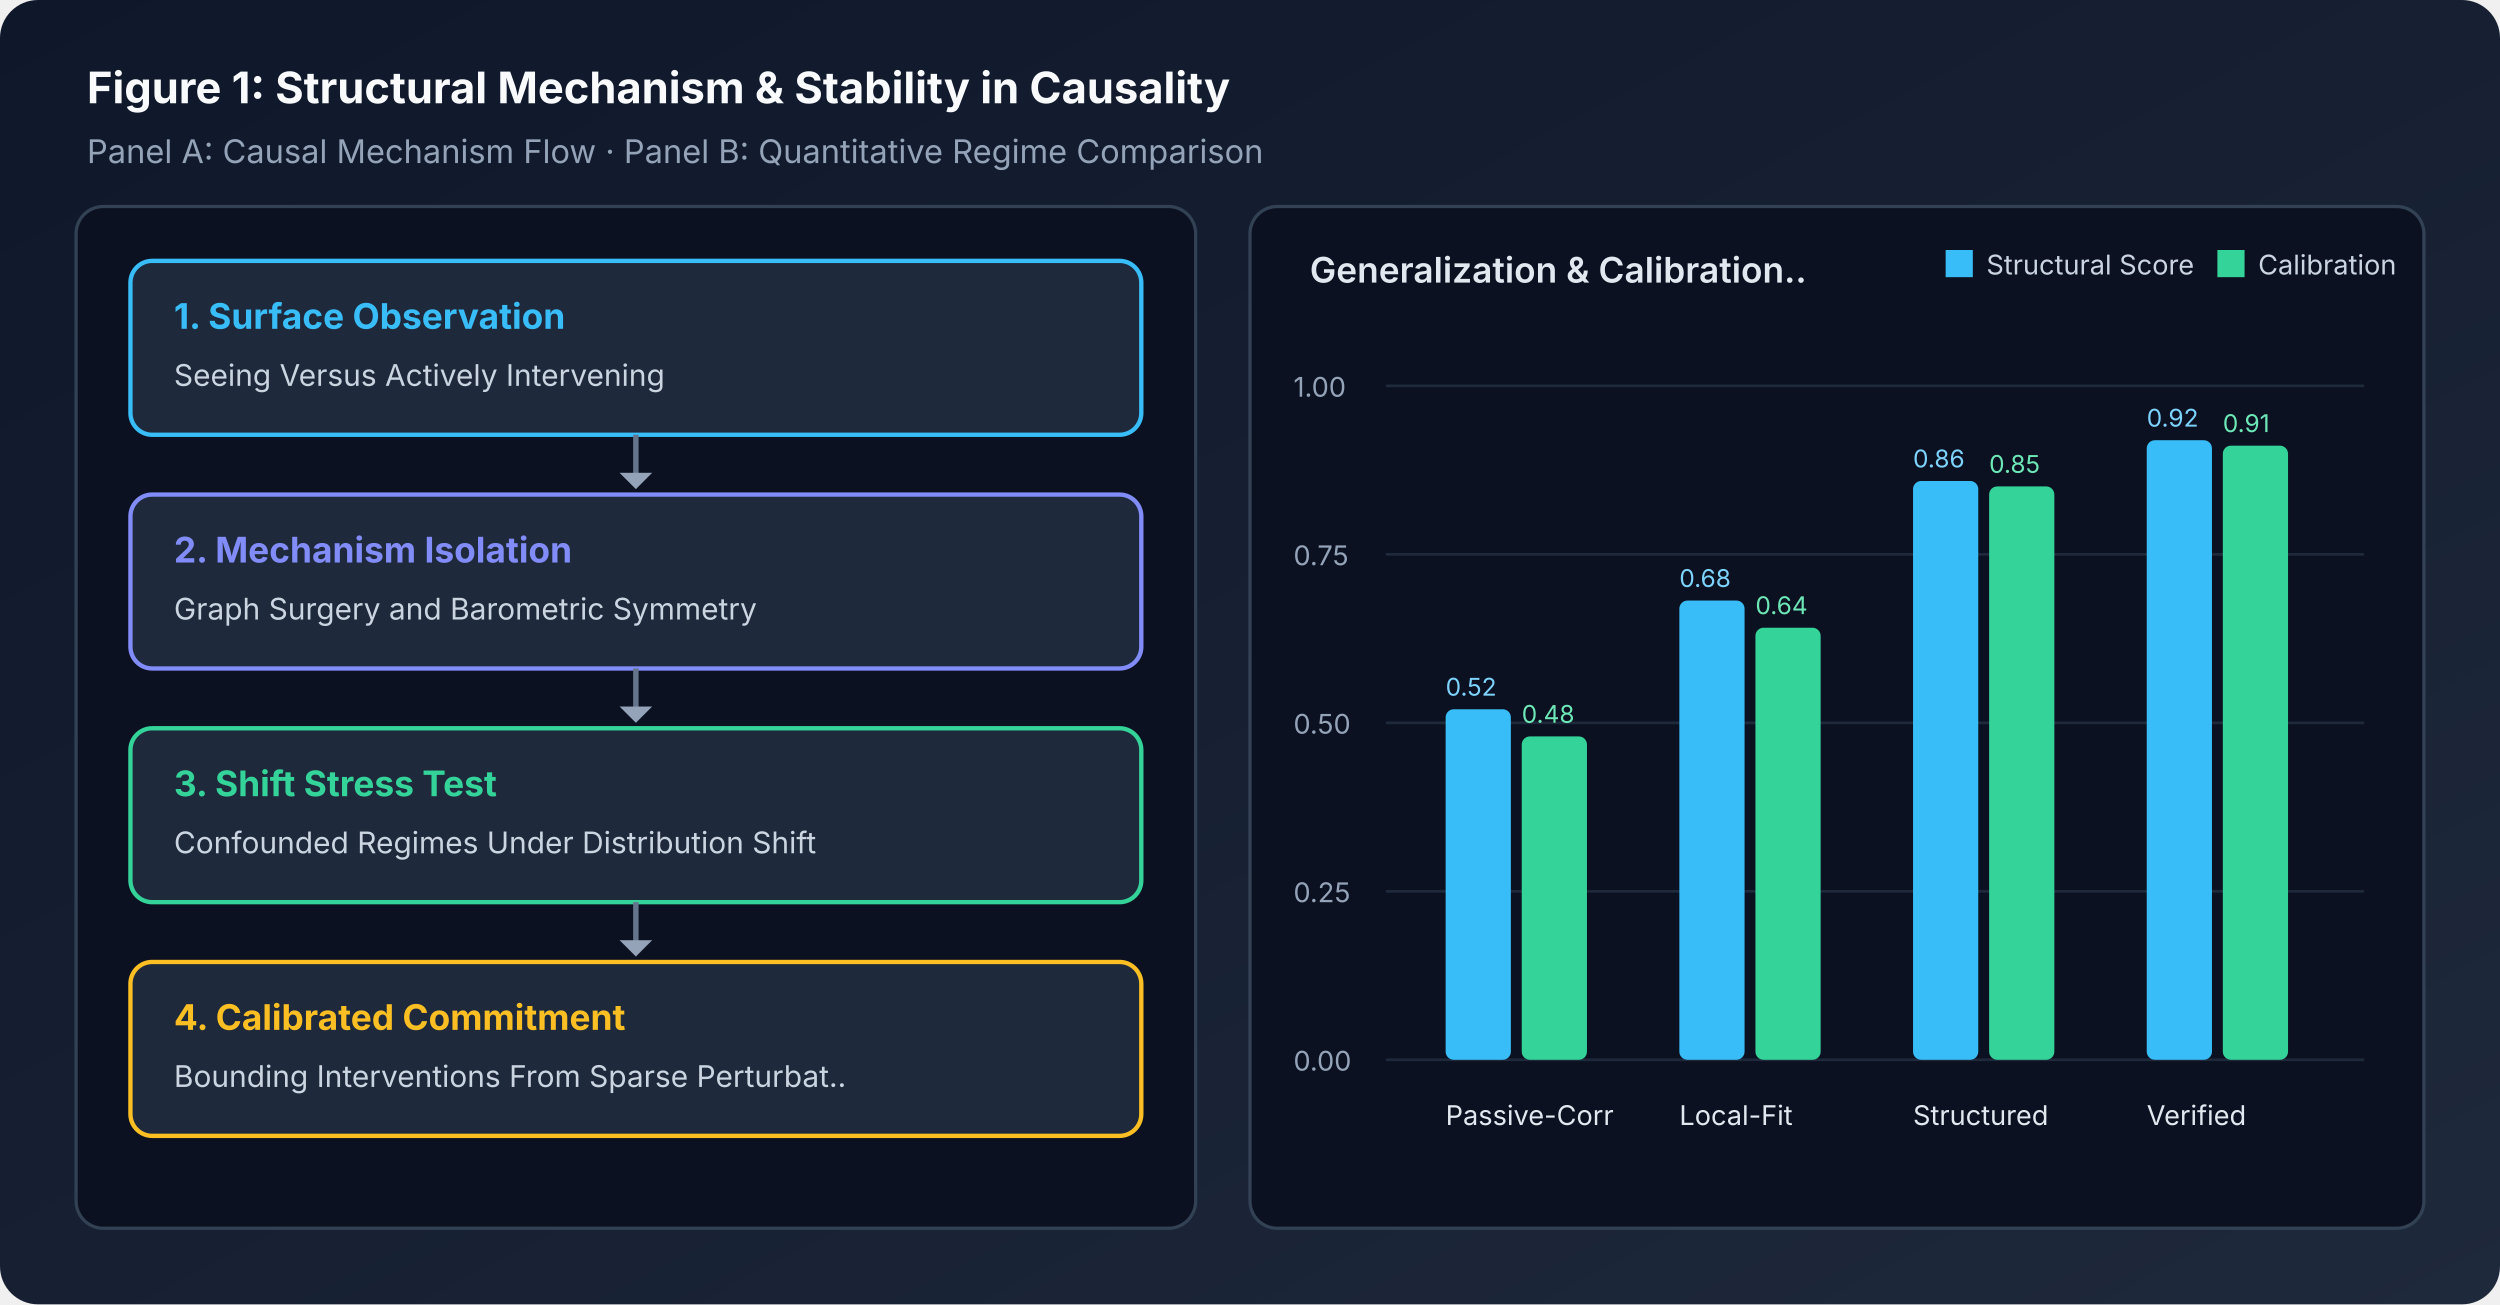
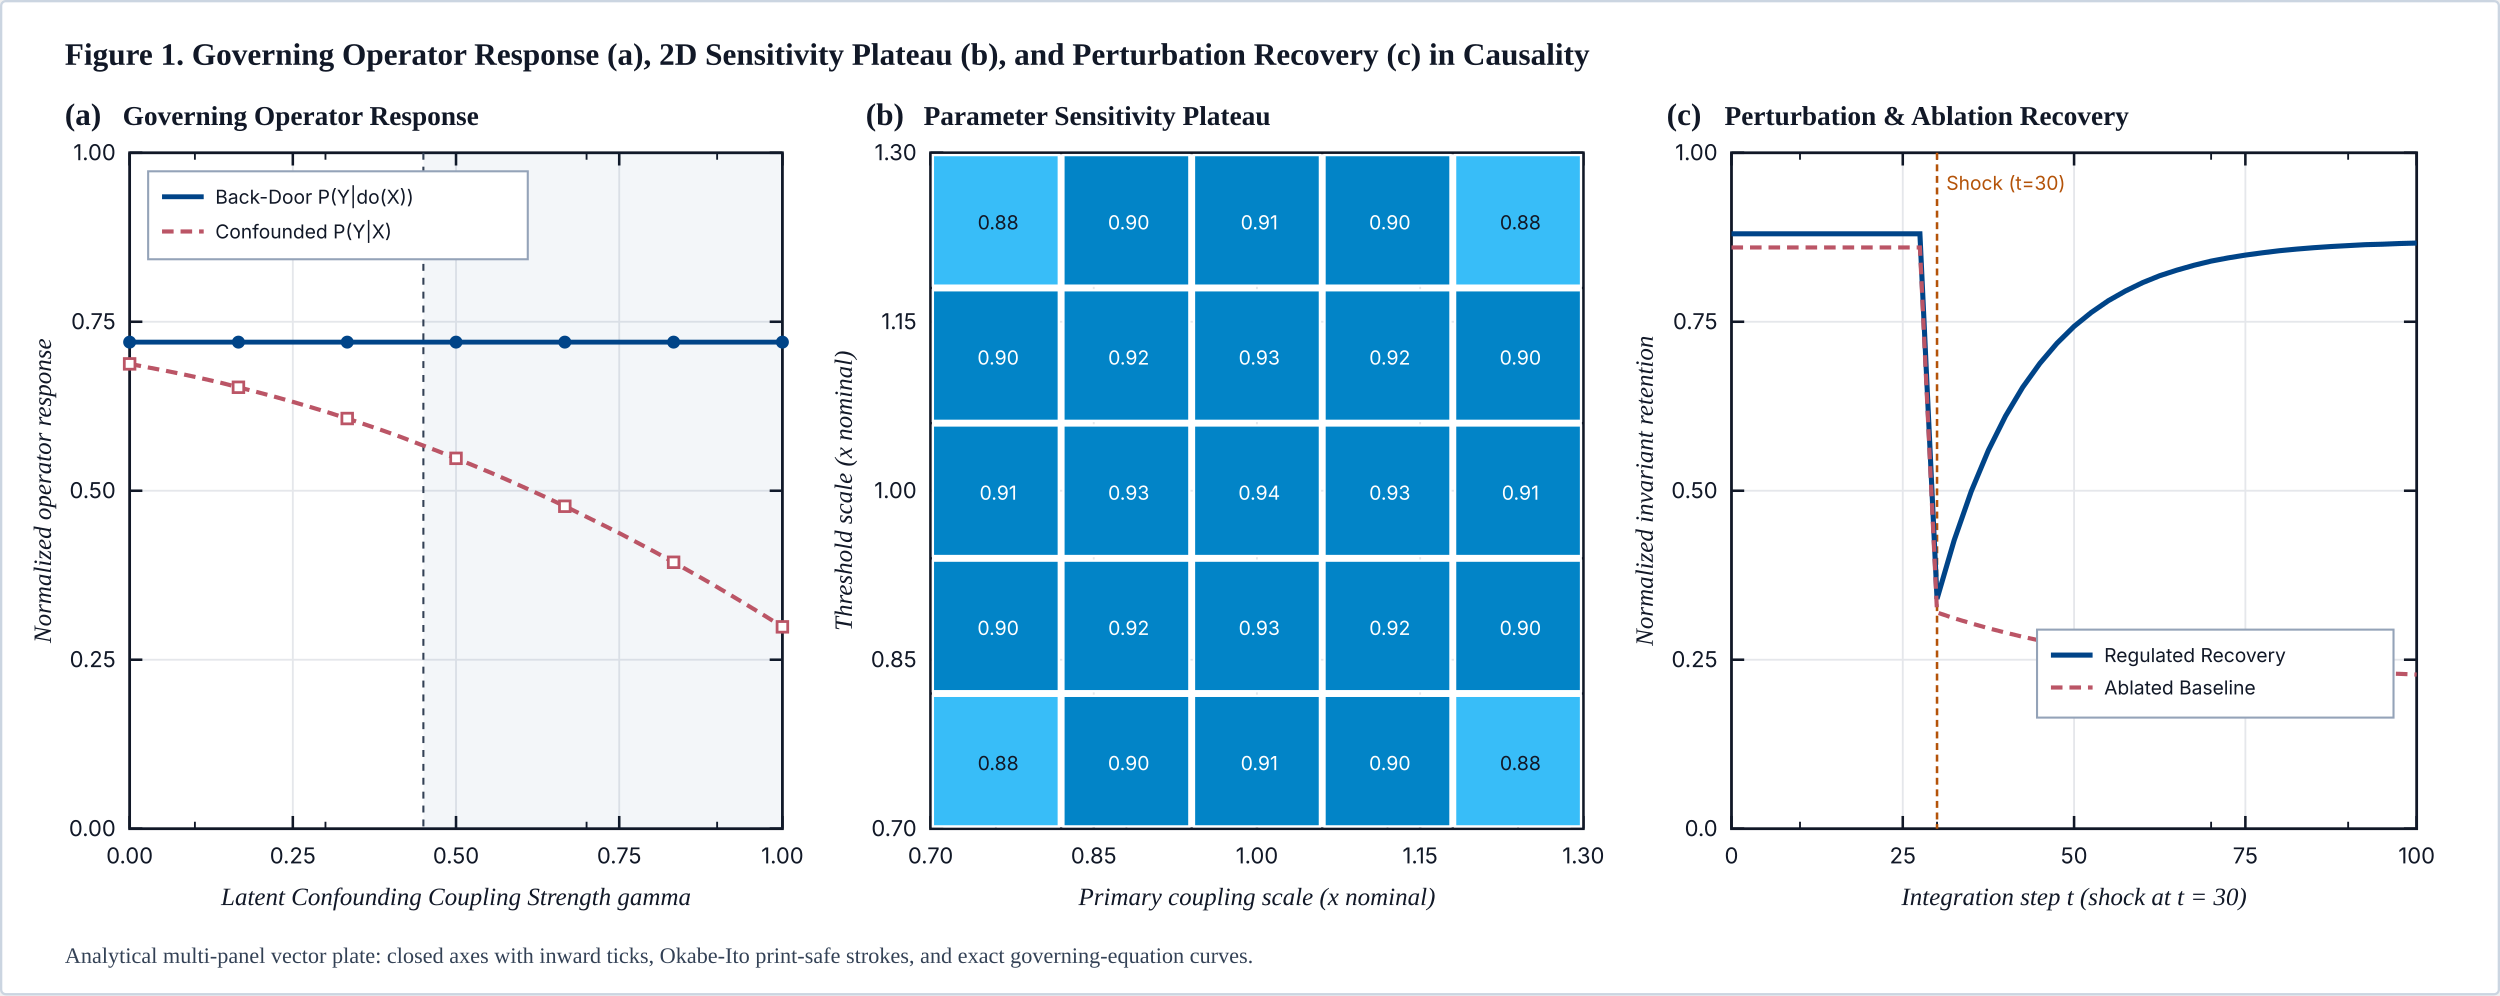
- <svg xmlns="http://www.w3.org/2000/svg" viewBox="0 0 920 480" width="920" height="480" role="img">
-   <defs>
-     <linearGradient id="figBg" x1="0%" y1="0%" x2="100%" y2="100%">
-       <stop offset="0%" stop-color="#0f172a" />
-       <stop offset="100%" stop-color="#1e293b" />
-     </linearGradient>
-   </defs>
-   <rect x="0" y="0" width="920" height="480" rx="14" fill="url(#figBg)" />
-   <text x="32" y="38" fill="#f8fafc" font-family="Inter, system-ui, sans-serif" font-size="16" font-weight="700">Figure 1: Structural Mechanism &amp; Stability in Causality</text>
-   <text x="32" y="60" fill="#94a3b8" font-family="Inter, system-ui, sans-serif" font-size="12">Panel A: Causal Mechanism Flow   ·   Panel B: Quantitative Regime Comparison</text>
-   <rect x="28" y="76" width="412" height="376" rx="10" fill="#0b1120" stroke="#334155" stroke-width="1.2" />
-   <rect x="48" y="96" width="372" height="64" rx="8" fill="#1e293b" stroke="#38bdf8" stroke-width="1.6" />
-   <text x="64" y="121" fill="#38bdf8" font-family="Inter, system-ui, sans-serif" font-size="13" font-weight="700">1. Surface Observation</text>
-   <text x="64" y="142" fill="#cbd5e1" font-family="Inter, system-ui, sans-serif" font-size="11">Seeing Versus Actively Intervening</text>
-   <line x1="234" y1="160" x2="234" y2="175" stroke="#64748b" stroke-width="2" />
-   <polygon points="228,174 240,174 234,180" fill="#94a3b8" />
-   <rect x="48" y="182" width="372" height="64" rx="8" fill="#1e293b" stroke="#818cf8" stroke-width="1.6" />
-   <text x="64" y="207" fill="#818cf8" font-family="Inter, system-ui, sans-serif" font-size="13" font-weight="700">2. Mechanism Isolation</text>
-   <text x="64" y="228" fill="#cbd5e1" font-family="Inter, system-ui, sans-serif" font-size="11">Graph Surgery and Barometric Symmetry</text>
-   <line x1="234" y1="246" x2="234" y2="261" stroke="#64748b" stroke-width="2" />
-   <polygon points="228,260 240,260 234,266" fill="#94a3b8" />
-   <rect x="48" y="268" width="372" height="64" rx="8" fill="#1e293b" stroke="#34d399" stroke-width="1.6" />
-   <text x="64" y="293" fill="#34d399" font-family="Inter, system-ui, sans-serif" font-size="13" font-weight="700">3. Shift Stress Test</text>
-   <text x="64" y="314" fill="#cbd5e1" font-family="Inter, system-ui, sans-serif" font-size="11">Confounded Regimes Under Distribution Shift</text>
-   <line x1="234" y1="332" x2="234" y2="347" stroke="#64748b" stroke-width="2" />
-   <polygon points="228,346 240,346 234,352" fill="#94a3b8" />
-   <rect x="48" y="354" width="372" height="64" rx="8" fill="#1e293b" stroke="#fbbf24" stroke-width="1.6" />
-   <text x="64" y="379" fill="#fbbf24" font-family="Inter, system-ui, sans-serif" font-size="13" font-weight="700">4. Calibrated Commitment</text>
-   <text x="64" y="400" fill="#cbd5e1" font-family="Inter, system-ui, sans-serif" font-size="11">Bounding Interventions From Sparse Perturbat..</text>
-   <rect x="460" y="76" width="432" height="376" rx="10" fill="#0b1120" stroke="#334155" stroke-width="1.2" />
-   <text x="482" y="104" fill="#e2e8f0" font-family="Inter, system-ui, sans-serif" font-size="13" font-weight="600">Generalization &amp; Calibration..</text>
-   <rect x="716" y="92" width="10" height="10" fill="#38bdf8" />
-   <text x="731" y="101" fill="#cbd5e1" font-family="Inter, system-ui, sans-serif" font-size="10">Structural Score</text>
-   <rect x="816" y="92" width="10" height="10" fill="#34d399" />
-   <text x="831" y="101" fill="#cbd5e1" font-family="Inter, system-ui, sans-serif" font-size="10">Calibration</text>
-   <line x1="510" y1="390" x2="870" y2="390" stroke="#1e293b" stroke-width="1" />
-   <text x="476" y="394" fill="#94a3b8" font-family="Inter, system-ui, sans-serif" font-size="10">0.00</text>
-   <line x1="510" y1="328" x2="870" y2="328" stroke="#1e293b" stroke-width="1" />
-   <text x="476" y="332" fill="#94a3b8" font-family="Inter, system-ui, sans-serif" font-size="10">0.25</text>
-   <line x1="510" y1="266" x2="870" y2="266" stroke="#1e293b" stroke-width="1" />
-   <text x="476" y="270" fill="#94a3b8" font-family="Inter, system-ui, sans-serif" font-size="10">0.50</text>
-   <line x1="510" y1="204" x2="870" y2="204" stroke="#1e293b" stroke-width="1" />
-   <text x="476" y="208" fill="#94a3b8" font-family="Inter, system-ui, sans-serif" font-size="10">0.75</text>
-   <line x1="510" y1="142" x2="870" y2="142" stroke="#1e293b" stroke-width="1" />
-   <text x="476" y="146" fill="#94a3b8" font-family="Inter, system-ui, sans-serif" font-size="10">1.00</text>
-   <rect x="532" y="261" width="24" height="129" rx="3" fill="#38bdf8" />
-   <text x="532" y="256" fill="#7dd3fc" font-family="Inter, system-ui, sans-serif" font-size="9">0.52</text>
-   <rect x="560" y="271" width="24" height="119" rx="3" fill="#34d399" />
-   <text x="560" y="266" fill="#6ee7b7" font-family="Inter, system-ui, sans-serif" font-size="9">0.48</text>
-   <text x="532" y="414" fill="#e2e8f0" font-family="Inter, system-ui, sans-serif" font-size="10">Passive-Corr</text>
-   <rect x="618" y="221" width="24" height="169" rx="3" fill="#38bdf8" />
-   <text x="618" y="216" fill="#7dd3fc" font-family="Inter, system-ui, sans-serif" font-size="9">0.68</text>
-   <rect x="646" y="231" width="24" height="159" rx="3" fill="#34d399" />
-   <text x="646" y="226" fill="#6ee7b7" font-family="Inter, system-ui, sans-serif" font-size="9">0.64</text>
-   <text x="618" y="414" fill="#e2e8f0" font-family="Inter, system-ui, sans-serif" font-size="10">Local-Fit</text>
-   <rect x="704" y="177" width="24" height="213" rx="3" fill="#38bdf8" />
-   <text x="704" y="172" fill="#7dd3fc" font-family="Inter, system-ui, sans-serif" font-size="9">0.86</text>
-   <rect x="732" y="179" width="24" height="211" rx="3" fill="#34d399" />
-   <text x="732" y="174" fill="#6ee7b7" font-family="Inter, system-ui, sans-serif" font-size="9">0.85</text>
-   <text x="704" y="414" fill="#e2e8f0" font-family="Inter, system-ui, sans-serif" font-size="10">Structured</text>
-   <rect x="790" y="162" width="24" height="228" rx="3" fill="#38bdf8" />
-   <text x="790" y="157" fill="#7dd3fc" font-family="Inter, system-ui, sans-serif" font-size="9">0.92</text>
-   <rect x="818" y="164" width="24" height="226" rx="3" fill="#34d399" />
-   <text x="818" y="159" fill="#6ee7b7" font-family="Inter, system-ui, sans-serif" font-size="9">0.91</text>
-   <text x="790" y="414" fill="#e2e8f0" font-family="Inter, system-ui, sans-serif" font-size="10">Verified</text>
+ <svg xmlns="http://www.w3.org/2000/svg" viewBox="0 0 1080 430" width="1080" height="430" role="img" data-figure-style="journal-multipanel">
+   <rect x="0.5" y="0.5" width="1079" height="429" rx="2" fill="#ffffff" stroke="#cbd5e1" stroke-width="1" />
+   <text x="28" y="28" fill="#111827" font-family="Georgia, 'Times New Roman', serif" font-size="13.5" font-weight="700">Figure 1. Governing Operator Response (a), 2D Sensitivity Plateau (b), and Perturbation Recovery (c) in Causality</text>
+   <text x="28.0" y="54.0" fill="#111827" font-family="Georgia, 'Times New Roman', serif" font-size="13.5" font-weight="700">(a)</text>
+   <text x="53.0" y="54.0" fill="#111827" font-family="Georgia, 'Times New Roman', serif" font-size="11.8" font-weight="600">Governing Operator Response</text>
+   <line x1="56.0" y1="358.0" x2="338.0" y2="358.0" stroke="#e5e7eb" stroke-width="0.8" />
+   <line x1="56.0" y1="285.0" x2="338.0" y2="285.0" stroke="#e5e7eb" stroke-width="0.8" />
+   <line x1="56.0" y1="212.0" x2="338.0" y2="212.0" stroke="#e5e7eb" stroke-width="0.8" />
+   <line x1="56.0" y1="139.0" x2="338.0" y2="139.0" stroke="#e5e7eb" stroke-width="0.8" />
+   <line x1="56.0" y1="66.0" x2="338.0" y2="66.0" stroke="#e5e7eb" stroke-width="0.8" />
+   <line x1="56.0" y1="66.0" x2="56.0" y2="358.0" stroke="#e5e7eb" stroke-width="0.8" />
+   <line x1="126.5" y1="66.0" x2="126.5" y2="358.0" stroke="#e5e7eb" stroke-width="0.8" />
+   <line x1="197.0" y1="66.0" x2="197.0" y2="358.0" stroke="#e5e7eb" stroke-width="0.8" />
+   <line x1="267.5" y1="66.0" x2="267.5" y2="358.0" stroke="#e5e7eb" stroke-width="0.8" />
+   <line x1="338.0" y1="66.0" x2="338.0" y2="358.0" stroke="#e5e7eb" stroke-width="0.8" />
+   <rect x="56.0" y="66.0" width="282.0" height="292.0" fill="none" stroke="#111827" stroke-width="1.2" />
+   <line x1="56.0" y1="358.0" x2="56.0" y2="352.5" stroke="#111827" stroke-width="1.1" />
+   <line x1="56.0" y1="66.0" x2="56.0" y2="71.5" stroke="#111827" stroke-width="1.1" />
+   <text x="56.0" y="373.0" text-anchor="middle" fill="#111827" font-family="Inter, 'Helvetica Neue', Arial, sans-serif" font-size="9.5">0.00</text>
+   <line x1="126.5" y1="358.0" x2="126.5" y2="352.5" stroke="#111827" stroke-width="1.1" />
+   <line x1="126.5" y1="66.0" x2="126.5" y2="71.5" stroke="#111827" stroke-width="1.1" />
+   <text x="126.5" y="373.0" text-anchor="middle" fill="#111827" font-family="Inter, 'Helvetica Neue', Arial, sans-serif" font-size="9.5">0.25</text>
+   <line x1="197.0" y1="358.0" x2="197.0" y2="352.5" stroke="#111827" stroke-width="1.1" />
+   <line x1="197.0" y1="66.0" x2="197.0" y2="71.5" stroke="#111827" stroke-width="1.1" />
+   <text x="197.0" y="373.0" text-anchor="middle" fill="#111827" font-family="Inter, 'Helvetica Neue', Arial, sans-serif" font-size="9.5">0.50</text>
+   <line x1="267.5" y1="358.0" x2="267.5" y2="352.5" stroke="#111827" stroke-width="1.1" />
+   <line x1="267.5" y1="66.0" x2="267.5" y2="71.5" stroke="#111827" stroke-width="1.1" />
+   <text x="267.5" y="373.0" text-anchor="middle" fill="#111827" font-family="Inter, 'Helvetica Neue', Arial, sans-serif" font-size="9.5">0.75</text>
+   <line x1="338.0" y1="358.0" x2="338.0" y2="352.5" stroke="#111827" stroke-width="1.1" />
+   <line x1="338.0" y1="66.0" x2="338.0" y2="71.5" stroke="#111827" stroke-width="1.1" />
+   <text x="338.0" y="373.0" text-anchor="middle" fill="#111827" font-family="Inter, 'Helvetica Neue', Arial, sans-serif" font-size="9.5">1.00</text>
+   <line x1="84.2" y1="358.0" x2="84.2" y2="355.0" stroke="#111827" stroke-width="0.8" />
+   <line x1="84.2" y1="66.0" x2="84.2" y2="69.0" stroke="#111827" stroke-width="0.8" />
+   <line x1="140.6" y1="358.0" x2="140.6" y2="355.0" stroke="#111827" stroke-width="0.8" />
+   <line x1="140.6" y1="66.0" x2="140.6" y2="69.0" stroke="#111827" stroke-width="0.8" />
+   <line x1="197.0" y1="358.0" x2="197.0" y2="355.0" stroke="#111827" stroke-width="0.8" />
+   <line x1="197.0" y1="66.0" x2="197.0" y2="69.0" stroke="#111827" stroke-width="0.8" />
+   <line x1="253.4" y1="358.0" x2="253.4" y2="355.0" stroke="#111827" stroke-width="0.8" />
+   <line x1="253.4" y1="66.0" x2="253.4" y2="69.0" stroke="#111827" stroke-width="0.8" />
+   <line x1="309.8" y1="358.0" x2="309.8" y2="355.0" stroke="#111827" stroke-width="0.8" />
+   <line x1="309.8" y1="66.0" x2="309.8" y2="69.0" stroke="#111827" stroke-width="0.8" />
+   <line x1="56.0" y1="358.0" x2="61.5" y2="358.0" stroke="#111827" stroke-width="1.1" />
+   <line x1="338.0" y1="358.0" x2="332.5" y2="358.0" stroke="#111827" stroke-width="1.1" />
+   <text x="50.0" y="361.2" text-anchor="end" fill="#111827" font-family="Inter, 'Helvetica Neue', Arial, sans-serif" font-size="9.5">0.00</text>
+   <line x1="56.0" y1="285.0" x2="61.5" y2="285.0" stroke="#111827" stroke-width="1.1" />
+   <line x1="338.0" y1="285.0" x2="332.5" y2="285.0" stroke="#111827" stroke-width="1.1" />
+   <text x="50.0" y="288.2" text-anchor="end" fill="#111827" font-family="Inter, 'Helvetica Neue', Arial, sans-serif" font-size="9.5">0.25</text>
+   <line x1="56.0" y1="212.0" x2="61.5" y2="212.0" stroke="#111827" stroke-width="1.1" />
+   <line x1="338.0" y1="212.0" x2="332.5" y2="212.0" stroke="#111827" stroke-width="1.1" />
+   <text x="50.0" y="215.2" text-anchor="end" fill="#111827" font-family="Inter, 'Helvetica Neue', Arial, sans-serif" font-size="9.5">0.50</text>
+   <line x1="56.0" y1="139.0" x2="61.5" y2="139.0" stroke="#111827" stroke-width="1.1" />
+   <line x1="338.0" y1="139.0" x2="332.5" y2="139.0" stroke="#111827" stroke-width="1.1" />
+   <text x="50.0" y="142.2" text-anchor="end" fill="#111827" font-family="Inter, 'Helvetica Neue', Arial, sans-serif" font-size="9.5">0.75</text>
+   <line x1="56.0" y1="66.0" x2="61.5" y2="66.0" stroke="#111827" stroke-width="1.1" />
+   <line x1="338.0" y1="66.0" x2="332.5" y2="66.0" stroke="#111827" stroke-width="1.1" />
+   <text x="50.0" y="69.2" text-anchor="end" fill="#111827" font-family="Inter, 'Helvetica Neue', Arial, sans-serif" font-size="9.5">1.00</text>
+   <text x="197.0" y="391.0" text-anchor="middle" fill="#111827" font-family="Georgia, 'Times New Roman', serif" font-size="10.8" font-style="italic">Latent Confounding Coupling Strength gamma</text>
+   <text x="22.0" y="212.0" text-anchor="middle" transform="rotate(-90 22.0 212.0)" fill="#111827" font-family="Georgia, 'Times New Roman', serif" font-size="10.8" font-style="italic">Normalized operator response</text>
+   <rect x="182.9" y="66.0" width="155.1" height="292.0" fill="#004488" fill-opacity="0.05" />
+   <line x1="182.9" y1="66.0" x2="182.9" y2="358.0" stroke="#334155" stroke-width="0.9" stroke-dasharray="3 3" />
+   <path d="M56.0,147.8 L63.8,147.8 L71.7,147.8 L79.5,147.8 L87.3,147.8 L95.2,147.8 L103.0,147.8 L110.8,147.8 L118.7,147.8 L126.5,147.8 L134.3,147.8 L142.2,147.8 L150.0,147.8 L157.8,147.8 L165.7,147.8 L173.5,147.8 L181.3,147.8 L189.2,147.8 L197.0,147.8 L204.8,147.8 L212.7,147.8 L220.5,147.8 L228.3,147.8 L236.2,147.8 L244.0,147.8 L251.8,147.8 L259.7,147.8 L267.5,147.8 L275.3,147.8 L283.2,147.8 L291.0,147.8 L298.8,147.8 L306.7,147.8 L314.5,147.8 L322.3,147.8 L330.2,147.8 L338.0,147.8" fill="none" stroke="#004488" stroke-width="2.1" />
+   <path d="M56.0,157.2 L63.8,158.7 L71.7,160.2 L79.5,161.8 L87.3,163.5 L95.2,165.3 L103.0,167.3 L110.8,169.3 L118.7,171.4 L126.5,173.6 L134.3,175.9 L142.2,178.3 L150.0,180.8 L157.8,183.4 L165.7,186.1 L173.5,188.9 L181.3,191.9 L189.2,194.9 L197.0,198.0 L204.8,201.2 L212.7,204.5 L220.5,207.9 L228.3,211.4 L236.2,215.0 L244.0,218.7 L251.8,222.5 L259.7,226.4 L267.5,230.3 L275.3,234.4 L283.2,238.6 L291.0,242.9 L298.8,247.3 L306.7,251.8 L314.5,256.4 L322.3,261.1 L330.2,265.9 L338.0,270.8" fill="none" stroke="#bb5566" stroke-width="1.8" stroke-dasharray="5 3" />
+   <circle cx="56.0" cy="147.8" r="2.8" fill="#004488" />
+   <rect x="53.7" y="154.9" width="4.6" height="4.6" fill="#ffffff" stroke="#bb5566" stroke-width="1.2" />
+   <circle cx="103.0" cy="147.8" r="2.8" fill="#004488" />
+   <rect x="100.7" y="165.0" width="4.6" height="4.6" fill="#ffffff" stroke="#bb5566" stroke-width="1.2" />
+   <circle cx="150.0" cy="147.8" r="2.8" fill="#004488" />
+   <rect x="147.7" y="178.5" width="4.6" height="4.6" fill="#ffffff" stroke="#bb5566" stroke-width="1.2" />
+   <circle cx="197.0" cy="147.8" r="2.8" fill="#004488" />
+   <rect x="194.7" y="195.7" width="4.6" height="4.6" fill="#ffffff" stroke="#bb5566" stroke-width="1.2" />
+   <circle cx="244.0" cy="147.8" r="2.8" fill="#004488" />
+   <rect x="241.7" y="216.4" width="4.6" height="4.6" fill="#ffffff" stroke="#bb5566" stroke-width="1.2" />
+   <circle cx="291.0" cy="147.8" r="2.8" fill="#004488" />
+   <rect x="288.7" y="240.6" width="4.6" height="4.6" fill="#ffffff" stroke="#bb5566" stroke-width="1.2" />
+   <circle cx="338.0" cy="147.8" r="2.8" fill="#004488" />
+   <rect x="335.7" y="268.5" width="4.6" height="4.6" fill="#ffffff" stroke="#bb5566" stroke-width="1.2" />
+   <rect x="64.0" y="74.0" width="164" height="38" fill="#ffffff" stroke="#94a3b8" stroke-width="0.9" />
+   <line x1="70.0" y1="85.0" x2="88.0" y2="85.0" stroke="#004488" stroke-width="2.1" />
+   <text x="93.0" y="88.0" fill="#111827" font-family="Inter, 'Helvetica Neue', Arial, sans-serif" font-size="8.3">Back-Door P(Y|do(X))</text>
+   <line x1="70.0" y1="100.0" x2="88.0" y2="100.0" stroke="#bb5566" stroke-width="1.8" stroke-dasharray="5 3" />
+   <text x="93.0" y="103.0" fill="#111827" font-family="Inter, 'Helvetica Neue', Arial, sans-serif" font-size="8.3">Confounded P(Y|X)</text>
+   <text x="374.0" y="54.0" fill="#111827" font-family="Georgia, 'Times New Roman', serif" font-size="13.5" font-weight="700">(b)</text>
+   <text x="399.0" y="54.0" fill="#111827" font-family="Georgia, 'Times New Roman', serif" font-size="11.8" font-weight="600">Parameter Sensitivity Plateau</text>
+   <line x1="402.0" y1="358.0" x2="684.0" y2="358.0" stroke="#e5e7eb" stroke-width="0.8" />
+   <line x1="402.0" y1="285.0" x2="684.0" y2="285.0" stroke="#e5e7eb" stroke-width="0.8" />
+   <line x1="402.0" y1="212.0" x2="684.0" y2="212.0" stroke="#e5e7eb" stroke-width="0.8" />
+   <line x1="402.0" y1="139.0" x2="684.0" y2="139.0" stroke="#e5e7eb" stroke-width="0.8" />
+   <line x1="402.0" y1="66.0" x2="684.0" y2="66.0" stroke="#e5e7eb" stroke-width="0.8" />
+   <line x1="402.0" y1="66.0" x2="402.0" y2="358.0" stroke="#e5e7eb" stroke-width="0.8" />
+   <line x1="472.5" y1="66.0" x2="472.5" y2="358.0" stroke="#e5e7eb" stroke-width="0.8" />
+   <line x1="543.0" y1="66.0" x2="543.0" y2="358.0" stroke="#e5e7eb" stroke-width="0.8" />
+   <line x1="613.5" y1="66.0" x2="613.5" y2="358.0" stroke="#e5e7eb" stroke-width="0.8" />
+   <line x1="684.0" y1="66.0" x2="684.0" y2="358.0" stroke="#e5e7eb" stroke-width="0.8" />
+   <rect x="402.0" y="66.0" width="282.0" height="292.0" fill="none" stroke="#111827" stroke-width="1.2" />
+   <line x1="402.0" y1="358.0" x2="402.0" y2="352.5" stroke="#111827" stroke-width="1.1" />
+   <line x1="402.0" y1="66.0" x2="402.0" y2="71.5" stroke="#111827" stroke-width="1.1" />
+   <text x="402.0" y="373.0" text-anchor="middle" fill="#111827" font-family="Inter, 'Helvetica Neue', Arial, sans-serif" font-size="9.5">0.70</text>
+   <line x1="472.5" y1="358.0" x2="472.5" y2="352.5" stroke="#111827" stroke-width="1.1" />
+   <line x1="472.5" y1="66.0" x2="472.5" y2="71.5" stroke="#111827" stroke-width="1.1" />
+   <text x="472.5" y="373.0" text-anchor="middle" fill="#111827" font-family="Inter, 'Helvetica Neue', Arial, sans-serif" font-size="9.5">0.85</text>
+   <line x1="543.0" y1="358.0" x2="543.0" y2="352.5" stroke="#111827" stroke-width="1.1" />
+   <line x1="543.0" y1="66.0" x2="543.0" y2="71.5" stroke="#111827" stroke-width="1.1" />
+   <text x="543.0" y="373.0" text-anchor="middle" fill="#111827" font-family="Inter, 'Helvetica Neue', Arial, sans-serif" font-size="9.5">1.00</text>
+   <line x1="613.5" y1="358.0" x2="613.5" y2="352.5" stroke="#111827" stroke-width="1.1" />
+   <line x1="613.5" y1="66.0" x2="613.5" y2="71.5" stroke="#111827" stroke-width="1.1" />
+   <text x="613.5" y="373.0" text-anchor="middle" fill="#111827" font-family="Inter, 'Helvetica Neue', Arial, sans-serif" font-size="9.5">1.15</text>
+   <line x1="684.0" y1="358.0" x2="684.0" y2="352.5" stroke="#111827" stroke-width="1.1" />
+   <line x1="684.0" y1="66.0" x2="684.0" y2="71.5" stroke="#111827" stroke-width="1.1" />
+   <text x="684.0" y="373.0" text-anchor="middle" fill="#111827" font-family="Inter, 'Helvetica Neue', Arial, sans-serif" font-size="9.5">1.30</text>
+   <line x1="430.2" y1="358.0" x2="430.2" y2="355.0" stroke="#111827" stroke-width="0.8" />
+   <line x1="430.2" y1="66.0" x2="430.2" y2="69.0" stroke="#111827" stroke-width="0.8" />
+   <line x1="486.6" y1="358.0" x2="486.6" y2="355.0" stroke="#111827" stroke-width="0.8" />
+   <line x1="486.6" y1="66.0" x2="486.6" y2="69.0" stroke="#111827" stroke-width="0.8" />
+   <line x1="543.0" y1="358.0" x2="543.0" y2="355.0" stroke="#111827" stroke-width="0.8" />
+   <line x1="543.0" y1="66.0" x2="543.0" y2="69.0" stroke="#111827" stroke-width="0.8" />
+   <line x1="599.4" y1="358.0" x2="599.4" y2="355.0" stroke="#111827" stroke-width="0.8" />
+   <line x1="599.4" y1="66.0" x2="599.4" y2="69.0" stroke="#111827" stroke-width="0.8" />
+   <line x1="655.8" y1="358.0" x2="655.8" y2="355.0" stroke="#111827" stroke-width="0.8" />
+   <line x1="655.8" y1="66.0" x2="655.8" y2="69.0" stroke="#111827" stroke-width="0.8" />
+   <line x1="402.0" y1="358.0" x2="407.5" y2="358.0" stroke="#111827" stroke-width="1.1" />
+   <line x1="684.0" y1="358.0" x2="678.5" y2="358.0" stroke="#111827" stroke-width="1.1" />
+   <text x="396.0" y="361.2" text-anchor="end" fill="#111827" font-family="Inter, 'Helvetica Neue', Arial, sans-serif" font-size="9.5">0.70</text>
+   <line x1="402.0" y1="285.0" x2="407.5" y2="285.0" stroke="#111827" stroke-width="1.1" />
+   <line x1="684.0" y1="285.0" x2="678.5" y2="285.0" stroke="#111827" stroke-width="1.1" />
+   <text x="396.0" y="288.2" text-anchor="end" fill="#111827" font-family="Inter, 'Helvetica Neue', Arial, sans-serif" font-size="9.5">0.85</text>
+   <line x1="402.0" y1="212.0" x2="407.5" y2="212.0" stroke="#111827" stroke-width="1.1" />
+   <line x1="684.0" y1="212.0" x2="678.5" y2="212.0" stroke="#111827" stroke-width="1.1" />
+   <text x="396.0" y="215.2" text-anchor="end" fill="#111827" font-family="Inter, 'Helvetica Neue', Arial, sans-serif" font-size="9.5">1.00</text>
+   <line x1="402.0" y1="139.0" x2="407.5" y2="139.0" stroke="#111827" stroke-width="1.1" />
+   <line x1="684.0" y1="139.0" x2="678.5" y2="139.0" stroke="#111827" stroke-width="1.1" />
+   <text x="396.0" y="142.2" text-anchor="end" fill="#111827" font-family="Inter, 'Helvetica Neue', Arial, sans-serif" font-size="9.5">1.15</text>
+   <line x1="402.0" y1="66.0" x2="407.5" y2="66.0" stroke="#111827" stroke-width="1.1" />
+   <line x1="684.0" y1="66.0" x2="678.5" y2="66.0" stroke="#111827" stroke-width="1.1" />
+   <text x="396.0" y="69.2" text-anchor="end" fill="#111827" font-family="Inter, 'Helvetica Neue', Arial, sans-serif" font-size="9.5">1.30</text>
+   <text x="543.0" y="391.0" text-anchor="middle" fill="#111827" font-family="Georgia, 'Times New Roman', serif" font-size="10.8" font-style="italic">Primary coupling scale (x nominal)</text>
+   <text x="368.0" y="212.0" text-anchor="middle" transform="rotate(-90 368.0 212.0)" fill="#111827" font-family="Georgia, 'Times New Roman', serif" font-size="10.8" font-style="italic">Threshold scale (x nominal)</text>
+   <rect x="403.0" y="300.6" width="54.4" height="56.4" fill="#38bdf8" stroke="#ffffff" stroke-width="1.0" />
+   <text x="431.2" y="332.7" text-anchor="middle" fill="#111827" font-family="Inter, 'Helvetica Neue', Arial, sans-serif" font-size="8.4">0.88</text>
+   <rect x="459.4" y="300.6" width="54.4" height="56.4" fill="#0284c7" stroke="#ffffff" stroke-width="1.0" />
+   <text x="487.6" y="332.7" text-anchor="middle" fill="#ffffff" font-family="Inter, 'Helvetica Neue', Arial, sans-serif" font-size="8.4">0.90</text>
+   <rect x="515.8" y="300.6" width="54.4" height="56.4" fill="#0284c7" stroke="#ffffff" stroke-width="1.0" />
+   <text x="544.0" y="332.7" text-anchor="middle" fill="#ffffff" font-family="Inter, 'Helvetica Neue', Arial, sans-serif" font-size="8.4">0.91</text>
+   <rect x="572.2" y="300.6" width="54.4" height="56.4" fill="#0284c7" stroke="#ffffff" stroke-width="1.0" />
+   <text x="600.4" y="332.7" text-anchor="middle" fill="#ffffff" font-family="Inter, 'Helvetica Neue', Arial, sans-serif" font-size="8.4">0.90</text>
+   <rect x="628.6" y="300.6" width="54.4" height="56.4" fill="#38bdf8" stroke="#ffffff" stroke-width="1.0" />
+   <text x="656.8" y="332.7" text-anchor="middle" fill="#111827" font-family="Inter, 'Helvetica Neue', Arial, sans-serif" font-size="8.4">0.88</text>
+   <rect x="403.0" y="242.2" width="54.4" height="56.4" fill="#0284c7" stroke="#ffffff" stroke-width="1.0" />
+   <text x="431.2" y="274.3" text-anchor="middle" fill="#ffffff" font-family="Inter, 'Helvetica Neue', Arial, sans-serif" font-size="8.4">0.90</text>
+   <rect x="459.4" y="242.2" width="54.4" height="56.4" fill="#0284c7" stroke="#ffffff" stroke-width="1.0" />
+   <text x="487.6" y="274.3" text-anchor="middle" fill="#ffffff" font-family="Inter, 'Helvetica Neue', Arial, sans-serif" font-size="8.4">0.92</text>
+   <rect x="515.8" y="242.2" width="54.4" height="56.4" fill="#0284c7" stroke="#ffffff" stroke-width="1.0" />
+   <text x="544.0" y="274.3" text-anchor="middle" fill="#ffffff" font-family="Inter, 'Helvetica Neue', Arial, sans-serif" font-size="8.4">0.93</text>
+   <rect x="572.2" y="242.2" width="54.4" height="56.4" fill="#0284c7" stroke="#ffffff" stroke-width="1.0" />
+   <text x="600.4" y="274.3" text-anchor="middle" fill="#ffffff" font-family="Inter, 'Helvetica Neue', Arial, sans-serif" font-size="8.4">0.92</text>
+   <rect x="628.6" y="242.2" width="54.4" height="56.4" fill="#0284c7" stroke="#ffffff" stroke-width="1.0" />
+   <text x="656.8" y="274.3" text-anchor="middle" fill="#ffffff" font-family="Inter, 'Helvetica Neue', Arial, sans-serif" font-size="8.4">0.90</text>
+   <rect x="403.0" y="183.8" width="54.4" height="56.4" fill="#0284c7" stroke="#ffffff" stroke-width="1.0" />
+   <text x="431.2" y="215.9" text-anchor="middle" fill="#ffffff" font-family="Inter, 'Helvetica Neue', Arial, sans-serif" font-size="8.4">0.91</text>
+   <rect x="459.4" y="183.8" width="54.4" height="56.4" fill="#0284c7" stroke="#ffffff" stroke-width="1.0" />
+   <text x="487.6" y="215.9" text-anchor="middle" fill="#ffffff" font-family="Inter, 'Helvetica Neue', Arial, sans-serif" font-size="8.4">0.93</text>
+   <rect x="515.8" y="183.8" width="54.4" height="56.4" fill="#0284c7" stroke="#ffffff" stroke-width="1.0" />
+   <text x="544.0" y="215.9" text-anchor="middle" fill="#ffffff" font-family="Inter, 'Helvetica Neue', Arial, sans-serif" font-size="8.4">0.94</text>
+   <rect x="572.2" y="183.8" width="54.4" height="56.4" fill="#0284c7" stroke="#ffffff" stroke-width="1.0" />
+   <text x="600.4" y="215.9" text-anchor="middle" fill="#ffffff" font-family="Inter, 'Helvetica Neue', Arial, sans-serif" font-size="8.4">0.93</text>
+   <rect x="628.6" y="183.8" width="54.4" height="56.4" fill="#0284c7" stroke="#ffffff" stroke-width="1.0" />
+   <text x="656.8" y="215.9" text-anchor="middle" fill="#ffffff" font-family="Inter, 'Helvetica Neue', Arial, sans-serif" font-size="8.4">0.91</text>
+   <rect x="403.0" y="125.4" width="54.4" height="56.4" fill="#0284c7" stroke="#ffffff" stroke-width="1.0" />
+   <text x="431.2" y="157.5" text-anchor="middle" fill="#ffffff" font-family="Inter, 'Helvetica Neue', Arial, sans-serif" font-size="8.4">0.90</text>
+   <rect x="459.4" y="125.4" width="54.4" height="56.4" fill="#0284c7" stroke="#ffffff" stroke-width="1.0" />
+   <text x="487.6" y="157.5" text-anchor="middle" fill="#ffffff" font-family="Inter, 'Helvetica Neue', Arial, sans-serif" font-size="8.4">0.92</text>
+   <rect x="515.8" y="125.4" width="54.4" height="56.4" fill="#0284c7" stroke="#ffffff" stroke-width="1.0" />
+   <text x="544.0" y="157.5" text-anchor="middle" fill="#ffffff" font-family="Inter, 'Helvetica Neue', Arial, sans-serif" font-size="8.4">0.93</text>
+   <rect x="572.2" y="125.4" width="54.4" height="56.4" fill="#0284c7" stroke="#ffffff" stroke-width="1.0" />
+   <text x="600.4" y="157.5" text-anchor="middle" fill="#ffffff" font-family="Inter, 'Helvetica Neue', Arial, sans-serif" font-size="8.4">0.92</text>
+   <rect x="628.6" y="125.4" width="54.4" height="56.4" fill="#0284c7" stroke="#ffffff" stroke-width="1.0" />
+   <text x="656.8" y="157.5" text-anchor="middle" fill="#ffffff" font-family="Inter, 'Helvetica Neue', Arial, sans-serif" font-size="8.4">0.90</text>
+   <rect x="403.0" y="67.0" width="54.4" height="56.4" fill="#38bdf8" stroke="#ffffff" stroke-width="1.0" />
+   <text x="431.2" y="99.1" text-anchor="middle" fill="#111827" font-family="Inter, 'Helvetica Neue', Arial, sans-serif" font-size="8.4">0.88</text>
+   <rect x="459.4" y="67.0" width="54.4" height="56.4" fill="#0284c7" stroke="#ffffff" stroke-width="1.0" />
+   <text x="487.6" y="99.1" text-anchor="middle" fill="#ffffff" font-family="Inter, 'Helvetica Neue', Arial, sans-serif" font-size="8.4">0.90</text>
+   <rect x="515.8" y="67.0" width="54.4" height="56.4" fill="#0284c7" stroke="#ffffff" stroke-width="1.0" />
+   <text x="544.0" y="99.1" text-anchor="middle" fill="#ffffff" font-family="Inter, 'Helvetica Neue', Arial, sans-serif" font-size="8.4">0.91</text>
+   <rect x="572.2" y="67.0" width="54.4" height="56.4" fill="#0284c7" stroke="#ffffff" stroke-width="1.0" />
+   <text x="600.4" y="99.1" text-anchor="middle" fill="#ffffff" font-family="Inter, 'Helvetica Neue', Arial, sans-serif" font-size="8.4">0.90</text>
+   <rect x="628.6" y="67.0" width="54.4" height="56.4" fill="#38bdf8" stroke="#ffffff" stroke-width="1.0" />
+   <text x="656.8" y="99.1" text-anchor="middle" fill="#111827" font-family="Inter, 'Helvetica Neue', Arial, sans-serif" font-size="8.4">0.88</text>
+   <text x="720.0" y="54.0" fill="#111827" font-family="Georgia, 'Times New Roman', serif" font-size="13.5" font-weight="700">(c)</text>
+   <text x="745.0" y="54.0" fill="#111827" font-family="Georgia, 'Times New Roman', serif" font-size="11.8" font-weight="600">Perturbation &amp; Ablation Recovery</text>
+   <line x1="748.0" y1="358.0" x2="1044.0" y2="358.0" stroke="#e5e7eb" stroke-width="0.8" />
+   <line x1="748.0" y1="285.0" x2="1044.0" y2="285.0" stroke="#e5e7eb" stroke-width="0.8" />
+   <line x1="748.0" y1="212.0" x2="1044.0" y2="212.0" stroke="#e5e7eb" stroke-width="0.8" />
+   <line x1="748.0" y1="139.0" x2="1044.0" y2="139.0" stroke="#e5e7eb" stroke-width="0.8" />
+   <line x1="748.0" y1="66.0" x2="1044.0" y2="66.0" stroke="#e5e7eb" stroke-width="0.8" />
+   <line x1="748.0" y1="66.0" x2="748.0" y2="358.0" stroke="#e5e7eb" stroke-width="0.8" />
+   <line x1="822.0" y1="66.0" x2="822.0" y2="358.0" stroke="#e5e7eb" stroke-width="0.8" />
+   <line x1="896.0" y1="66.0" x2="896.0" y2="358.0" stroke="#e5e7eb" stroke-width="0.8" />
+   <line x1="970.0" y1="66.0" x2="970.0" y2="358.0" stroke="#e5e7eb" stroke-width="0.8" />
+   <line x1="1044.0" y1="66.0" x2="1044.0" y2="358.0" stroke="#e5e7eb" stroke-width="0.8" />
+   <rect x="748.0" y="66.0" width="296.0" height="292.0" fill="none" stroke="#111827" stroke-width="1.2" />
+   <line x1="748.0" y1="358.0" x2="748.0" y2="352.5" stroke="#111827" stroke-width="1.1" />
+   <line x1="748.0" y1="66.0" x2="748.0" y2="71.5" stroke="#111827" stroke-width="1.1" />
+   <text x="748.0" y="373.0" text-anchor="middle" fill="#111827" font-family="Inter, 'Helvetica Neue', Arial, sans-serif" font-size="9.5">0</text>
+   <line x1="822.0" y1="358.0" x2="822.0" y2="352.5" stroke="#111827" stroke-width="1.1" />
+   <line x1="822.0" y1="66.0" x2="822.0" y2="71.5" stroke="#111827" stroke-width="1.1" />
+   <text x="822.0" y="373.0" text-anchor="middle" fill="#111827" font-family="Inter, 'Helvetica Neue', Arial, sans-serif" font-size="9.5">25</text>
+   <line x1="896.0" y1="358.0" x2="896.0" y2="352.5" stroke="#111827" stroke-width="1.1" />
+   <line x1="896.0" y1="66.0" x2="896.0" y2="71.5" stroke="#111827" stroke-width="1.1" />
+   <text x="896.0" y="373.0" text-anchor="middle" fill="#111827" font-family="Inter, 'Helvetica Neue', Arial, sans-serif" font-size="9.5">50</text>
+   <line x1="970.0" y1="358.0" x2="970.0" y2="352.5" stroke="#111827" stroke-width="1.1" />
+   <line x1="970.0" y1="66.0" x2="970.0" y2="71.5" stroke="#111827" stroke-width="1.1" />
+   <text x="970.0" y="373.0" text-anchor="middle" fill="#111827" font-family="Inter, 'Helvetica Neue', Arial, sans-serif" font-size="9.5">75</text>
+   <line x1="1044.0" y1="358.0" x2="1044.0" y2="352.5" stroke="#111827" stroke-width="1.1" />
+   <line x1="1044.0" y1="66.0" x2="1044.0" y2="71.5" stroke="#111827" stroke-width="1.1" />
+   <text x="1044.0" y="373.0" text-anchor="middle" fill="#111827" font-family="Inter, 'Helvetica Neue', Arial, sans-serif" font-size="9.5">100</text>
+   <line x1="777.6" y1="358.0" x2="777.6" y2="355.0" stroke="#111827" stroke-width="0.8" />
+   <line x1="777.6" y1="66.0" x2="777.6" y2="69.0" stroke="#111827" stroke-width="0.8" />
+   <line x1="836.8" y1="358.0" x2="836.8" y2="355.0" stroke="#111827" stroke-width="0.8" />
+   <line x1="836.8" y1="66.0" x2="836.8" y2="69.0" stroke="#111827" stroke-width="0.8" />
+   <line x1="896.0" y1="358.0" x2="896.0" y2="355.0" stroke="#111827" stroke-width="0.8" />
+   <line x1="896.0" y1="66.0" x2="896.0" y2="69.0" stroke="#111827" stroke-width="0.8" />
+   <line x1="955.2" y1="358.0" x2="955.2" y2="355.0" stroke="#111827" stroke-width="0.8" />
+   <line x1="955.2" y1="66.0" x2="955.2" y2="69.0" stroke="#111827" stroke-width="0.8" />
+   <line x1="1014.4" y1="358.0" x2="1014.4" y2="355.0" stroke="#111827" stroke-width="0.8" />
+   <line x1="1014.4" y1="66.0" x2="1014.4" y2="69.0" stroke="#111827" stroke-width="0.8" />
+   <line x1="748.0" y1="358.0" x2="753.5" y2="358.0" stroke="#111827" stroke-width="1.1" />
+   <line x1="1044.0" y1="358.0" x2="1038.5" y2="358.0" stroke="#111827" stroke-width="1.1" />
+   <text x="742.0" y="361.2" text-anchor="end" fill="#111827" font-family="Inter, 'Helvetica Neue', Arial, sans-serif" font-size="9.5">0.0</text>
+   <line x1="748.0" y1="285.0" x2="753.5" y2="285.0" stroke="#111827" stroke-width="1.1" />
+   <line x1="1044.0" y1="285.0" x2="1038.5" y2="285.0" stroke="#111827" stroke-width="1.1" />
+   <text x="742.0" y="288.2" text-anchor="end" fill="#111827" font-family="Inter, 'Helvetica Neue', Arial, sans-serif" font-size="9.5">0.25</text>
+   <line x1="748.0" y1="212.0" x2="753.5" y2="212.0" stroke="#111827" stroke-width="1.1" />
+   <line x1="1044.0" y1="212.0" x2="1038.5" y2="212.0" stroke="#111827" stroke-width="1.1" />
+   <text x="742.0" y="215.2" text-anchor="end" fill="#111827" font-family="Inter, 'Helvetica Neue', Arial, sans-serif" font-size="9.5">0.50</text>
+   <line x1="748.0" y1="139.0" x2="753.5" y2="139.0" stroke="#111827" stroke-width="1.1" />
+   <line x1="1044.0" y1="139.0" x2="1038.5" y2="139.0" stroke="#111827" stroke-width="1.1" />
+   <text x="742.0" y="142.2" text-anchor="end" fill="#111827" font-family="Inter, 'Helvetica Neue', Arial, sans-serif" font-size="9.5">0.75</text>
+   <line x1="748.0" y1="66.0" x2="753.5" y2="66.0" stroke="#111827" stroke-width="1.1" />
+   <line x1="1044.0" y1="66.0" x2="1038.5" y2="66.0" stroke="#111827" stroke-width="1.1" />
+   <text x="742.0" y="69.2" text-anchor="end" fill="#111827" font-family="Inter, 'Helvetica Neue', Arial, sans-serif" font-size="9.5">1.00</text>
+   <text x="896.0" y="391.0" text-anchor="middle" fill="#111827" font-family="Georgia, 'Times New Roman', serif" font-size="10.8" font-style="italic">Integration step t (shock at t = 30)</text>
+   <text x="714.0" y="212.0" text-anchor="middle" transform="rotate(-90 714.0 212.0)" fill="#111827" font-family="Georgia, 'Times New Roman', serif" font-size="10.8" font-style="italic">Normalized invariant retention</text>
+   <line x1="836.8" y1="66.0" x2="836.8" y2="358.0" stroke="#b45309" stroke-width="1.1" stroke-dasharray="3 2" />
+   <text x="840.8" y="82.0" fill="#b45309" font-family="Inter, 'Helvetica Neue', Arial, sans-serif" font-size="8.3">Shock (t=30)</text>
+   <path d="M748.0,101.0 L755.4,101.0 L762.8,101.0 L770.2,101.0 L777.6,101.0 L785.0,101.0 L792.4,101.0 L799.8,101.0 L807.2,101.0 L814.6,101.0 L822.0,101.0 L829.4,101.0 L836.8,258.7 L844.2,233.4 L851.6,212.2 L859.0,194.5 L866.4,179.7 L873.8,167.3 L881.2,157.0 L888.6,148.3 L896.0,141.0 L903.4,135.0 L910.8,129.9 L918.2,125.7 L925.6,122.1 L933.0,119.1 L940.4,116.7 L947.8,114.6 L955.2,112.8 L962.6,111.4 L970.0,110.2 L977.4,109.2 L984.8,108.3 L992.2,107.6 L999.6,107.0 L1007.0,106.5 L1014.4,106.1 L1021.8,105.7 L1029.2,105.5 L1036.6,105.2 L1044.0,105.0" fill="none" stroke="#004488" stroke-width="2.2" />
+   <path d="M748.0,106.9 L755.4,106.9 L762.8,106.9 L770.2,106.9 L777.6,106.9 L785.0,106.9 L792.4,106.9 L799.8,106.9 L807.2,106.9 L814.6,106.9 L822.0,106.9 L829.4,106.9 L836.8,264.6 L844.2,267.1 L851.6,269.3 L859.0,271.4 L866.4,273.3 L873.8,275.1 L881.2,276.7 L888.6,278.1 L896.0,279.5 L903.4,280.7 L910.8,281.8 L918.2,282.8 L925.6,283.8 L933.0,284.6 L940.4,285.4 L947.8,286.1 L955.2,286.8 L962.6,287.4 L970.0,287.9 L977.4,288.4 L984.8,288.9 L992.2,289.3 L999.6,289.7 L1007.0,290.0 L1014.4,290.3 L1021.8,290.6 L1029.2,290.9 L1036.6,291.1 L1044.0,291.4" fill="none" stroke="#bb5566" stroke-width="1.8" stroke-dasharray="5 3" />
+   <rect x="880.0" y="272.0" width="154" height="38" fill="#ffffff" stroke="#94a3b8" stroke-width="0.9" />
+   <line x1="886.0" y1="283.0" x2="904.0" y2="283.0" stroke="#004488" stroke-width="2.2" />
+   <text x="909.0" y="286.0" fill="#111827" font-family="Inter, 'Helvetica Neue', Arial, sans-serif" font-size="8.3">Regulated Recovery</text>
+   <line x1="886.0" y1="297.0" x2="904.0" y2="297.0" stroke="#bb5566" stroke-width="1.8" stroke-dasharray="5 3" />
+   <text x="909.0" y="300.0" fill="#111827" font-family="Inter, 'Helvetica Neue', Arial, sans-serif" font-size="8.3">Ablated Baseline</text>
+   <text x="28" y="416" fill="#334155" font-family="Georgia, 'Times New Roman', serif" font-size="9.6"> Analytical multi-panel vector plate: closed axes with inward ticks, Okabe-Ito print-safe strokes, and exact governing-equation curves.</text>
</svg>
